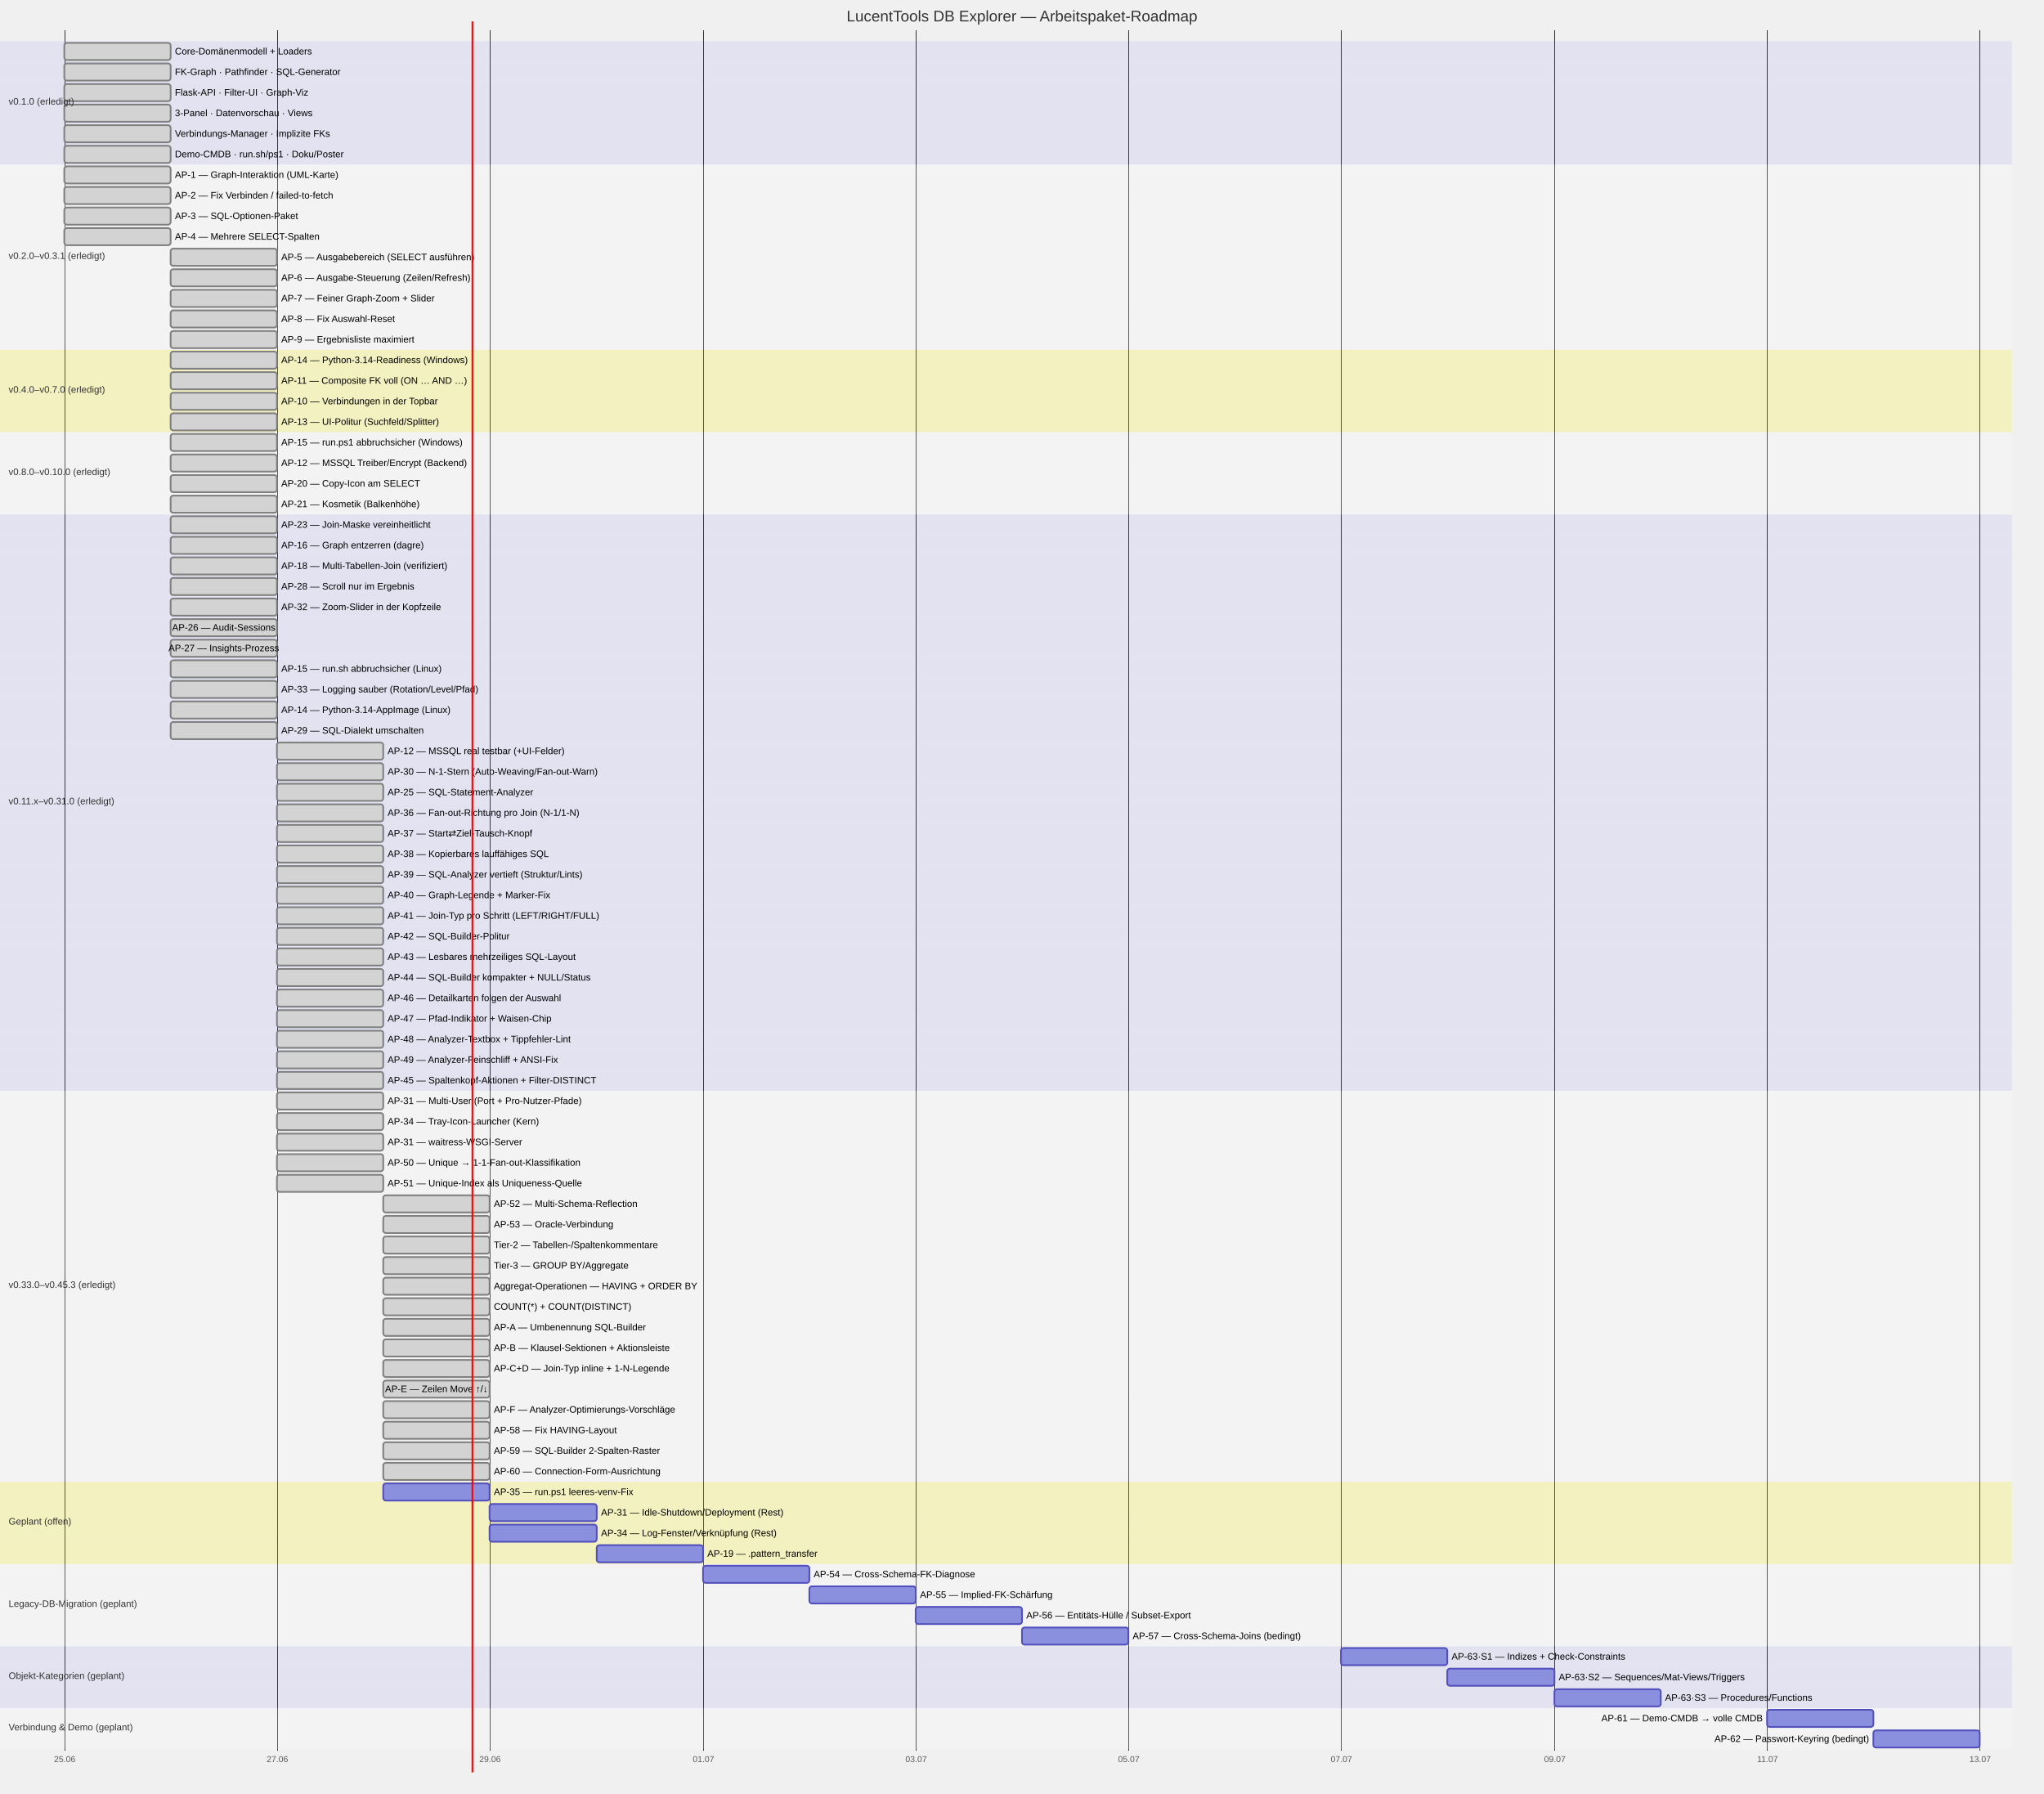
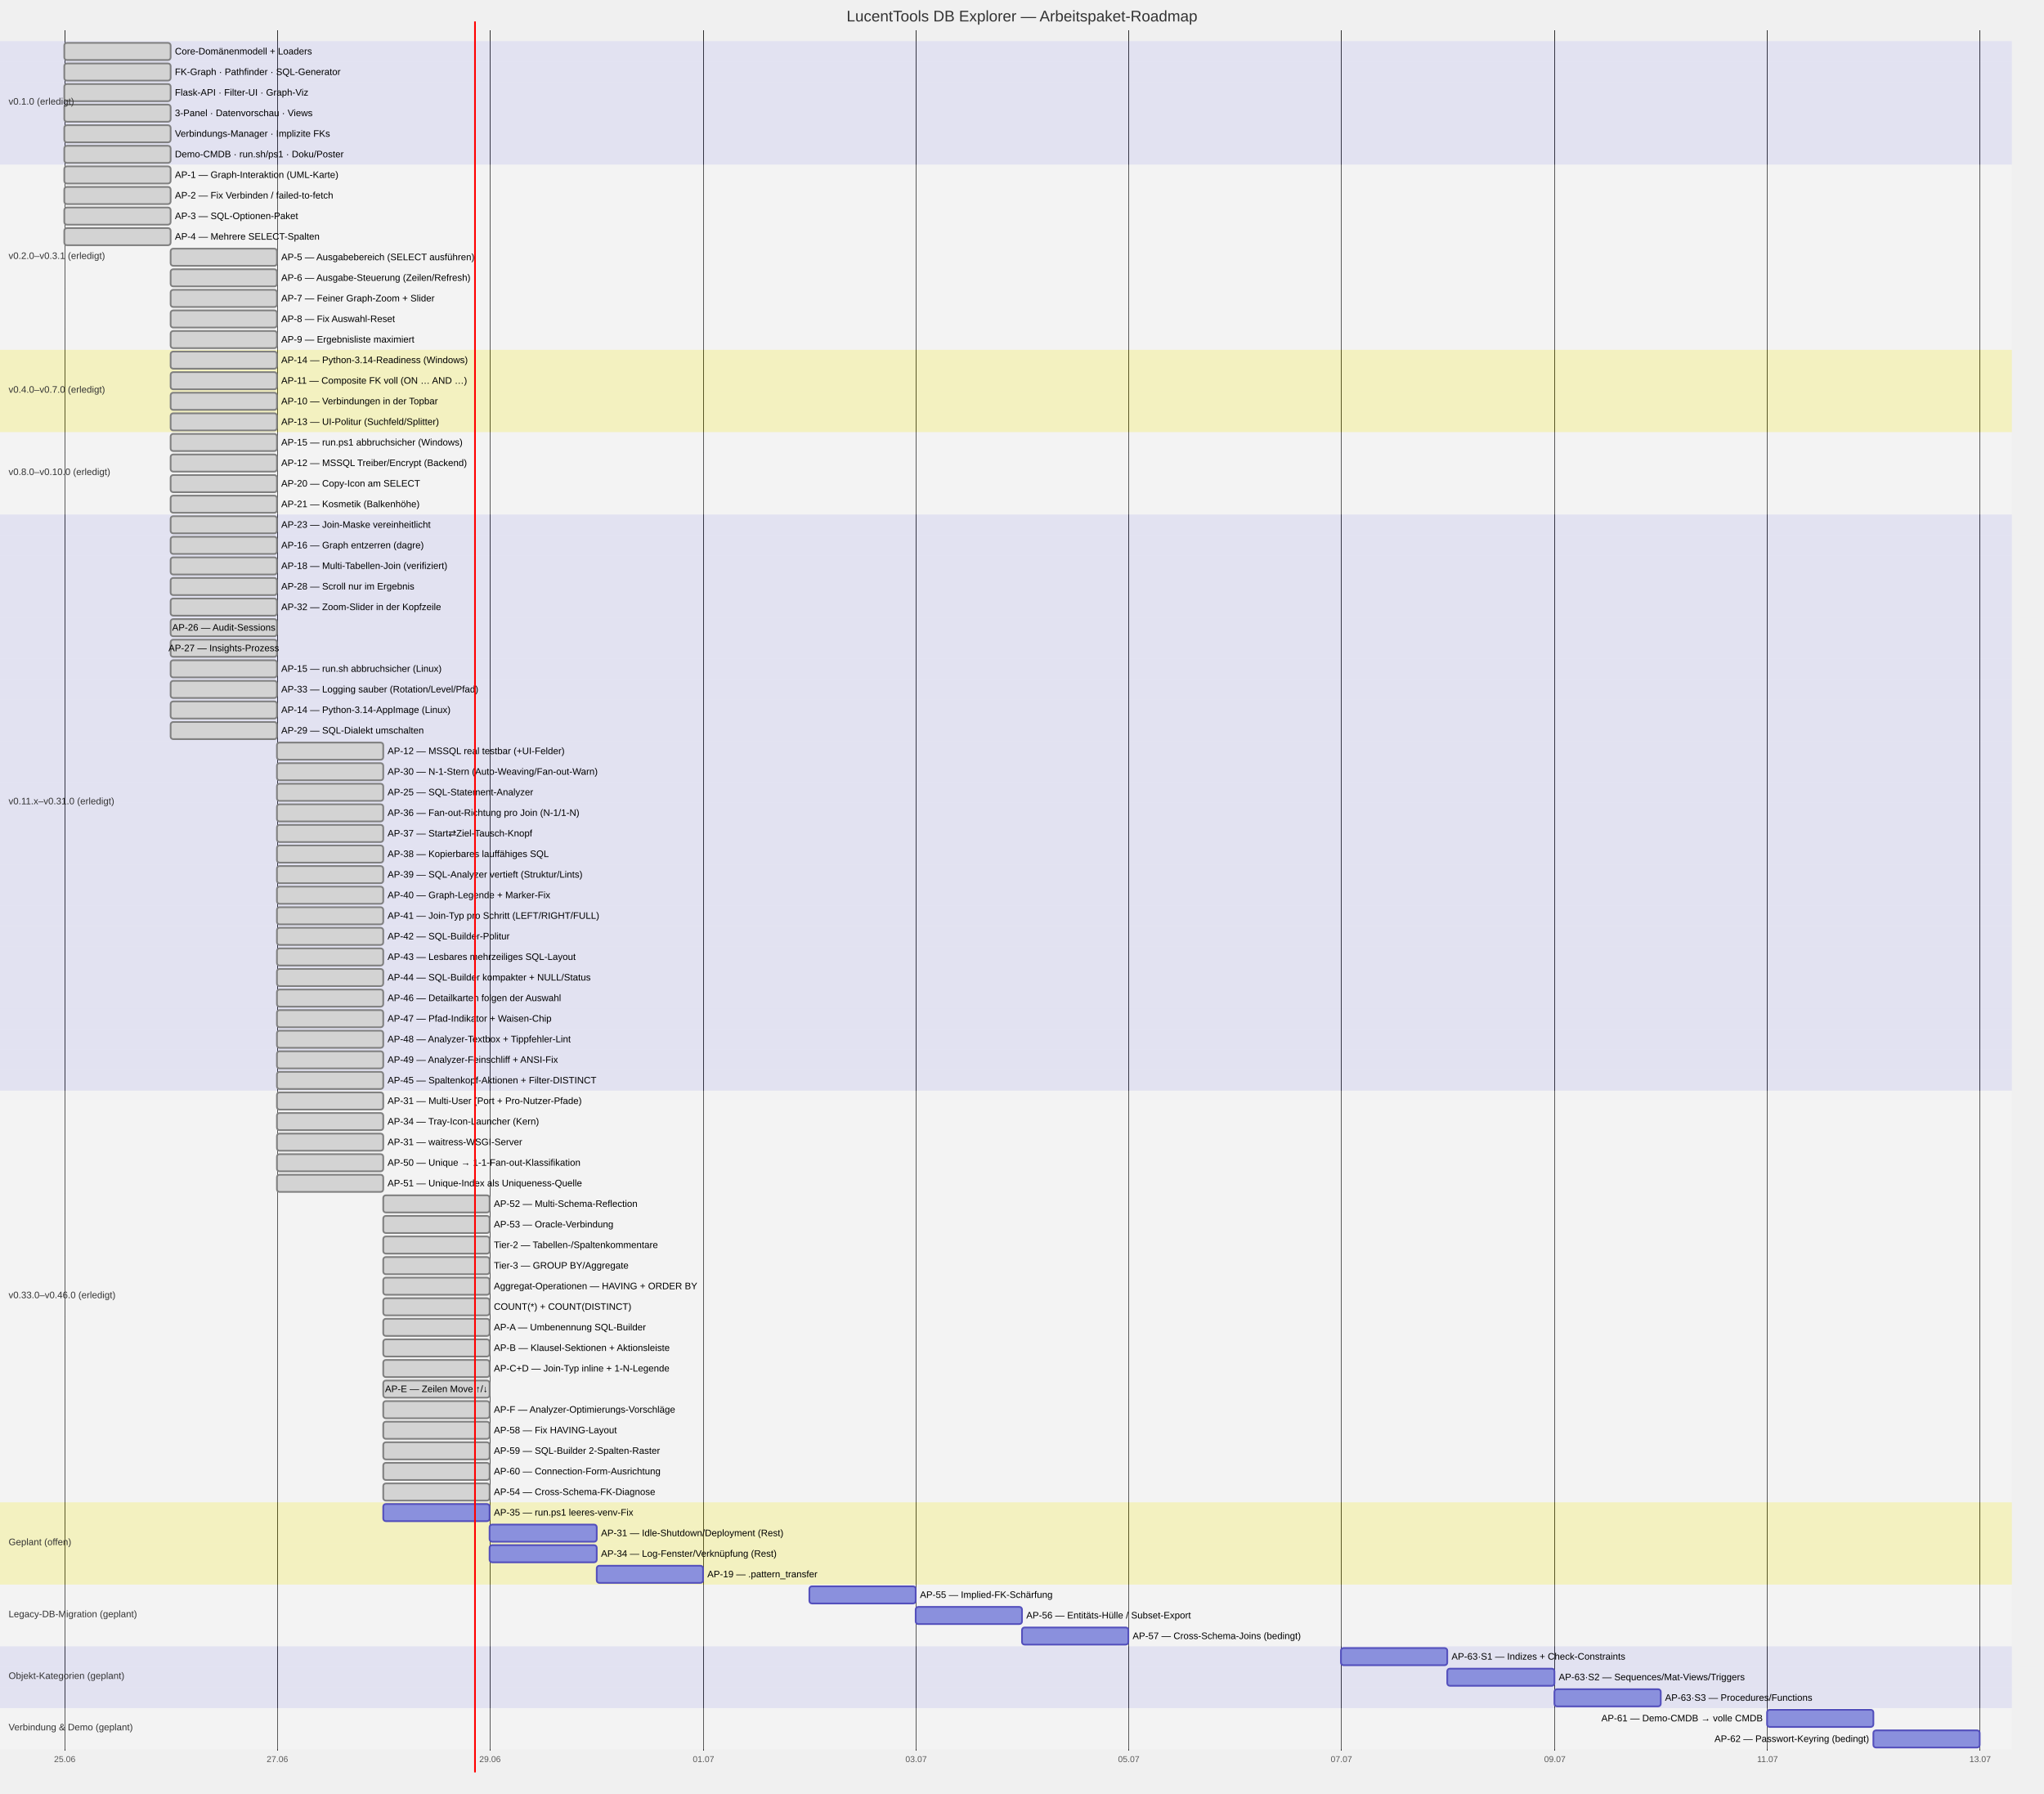
<svg xmlns="http://www.w3.org/2000/svg" id="my-svg" width="2384" viewBox="0 0 2384 2092" style="max-width: 2384px; background-color: transparent;" role="graphics-document document" aria-roledescription="gantt">
  <style>#my-svg{font-family:"trebuchet ms",verdana,arial,sans-serif;font-size:16px;fill:#333;}@keyframes edge-animation-frame{from{stroke-dashoffset:0;}}@keyframes dash{to{stroke-dashoffset:0;}}#my-svg .edge-animation-slow{stroke-dasharray:9,5!important;stroke-dashoffset:900;animation:dash 50s linear infinite;stroke-linecap:round;}#my-svg .edge-animation-fast{stroke-dasharray:9,5!important;stroke-dashoffset:900;animation:dash 20s linear infinite;stroke-linecap:round;}#my-svg .error-icon{fill:#552222;}#my-svg .error-text{fill:#552222;stroke:#552222;}#my-svg .edge-thickness-normal{stroke-width:1px;}#my-svg .edge-thickness-thick{stroke-width:3.5px;}#my-svg .edge-pattern-solid{stroke-dasharray:0;}#my-svg .edge-thickness-invisible{stroke-width:0;fill:none;}#my-svg .edge-pattern-dashed{stroke-dasharray:3;}#my-svg .edge-pattern-dotted{stroke-dasharray:2;}#my-svg .marker{fill:#333333;stroke:#333333;}#my-svg .marker.cross{stroke:#333333;}#my-svg svg{font-family:"trebuchet ms",verdana,arial,sans-serif;font-size:16px;}#my-svg p{margin:0;}#my-svg .mermaid-main-font{font-family:"trebuchet ms",verdana,arial,sans-serif;}#my-svg .exclude-range{fill:#eeeeee;}#my-svg .section{stroke:none;opacity:0.2;}#my-svg .section0{fill:rgba(102, 102, 255, 0.49);}#my-svg .section2{fill:#fff400;}#my-svg .section1,#my-svg .section3{fill:white;opacity:0.2;}#my-svg .sectionTitle0{fill:#333;}#my-svg .sectionTitle1{fill:#333;}#my-svg .sectionTitle2{fill:#333;}#my-svg .sectionTitle3{fill:#333;}#my-svg .sectionTitle{text-anchor:start;font-family:"trebuchet ms",verdana,arial,sans-serif;}#my-svg .grid .tick{stroke:lightgrey;opacity:0.8;shape-rendering:crispEdges;}#my-svg .grid .tick text{font-family:"trebuchet ms",verdana,arial,sans-serif;fill:#333;}#my-svg .grid path{stroke-width:0;}#my-svg .today{fill:none;stroke:red;stroke-width:2px;}#my-svg .task{stroke-width:2;}#my-svg .taskText{text-anchor:middle;font-family:"trebuchet ms",verdana,arial,sans-serif;}#my-svg .taskTextOutsideRight{fill:black;text-anchor:start;font-family:"trebuchet ms",verdana,arial,sans-serif;}#my-svg .taskTextOutsideLeft{fill:black;text-anchor:end;}#my-svg .task.clickable{cursor:pointer;}#my-svg .taskText.clickable{cursor:pointer;fill:#003163!important;font-weight:bold;}#my-svg .taskTextOutsideLeft.clickable{cursor:pointer;fill:#003163!important;font-weight:bold;}#my-svg .taskTextOutsideRight.clickable{cursor:pointer;fill:#003163!important;font-weight:bold;}#my-svg .taskText0,#my-svg .taskText1,#my-svg .taskText2,#my-svg .taskText3{fill:white;}#my-svg .task0,#my-svg .task1,#my-svg .task2,#my-svg .task3{fill:#8a90dd;stroke:#534fbc;}#my-svg .taskTextOutside0,#my-svg .taskTextOutside2{fill:black;}#my-svg .taskTextOutside1,#my-svg .taskTextOutside3{fill:black;}#my-svg .active0,#my-svg .active1,#my-svg .active2,#my-svg .active3{fill:#bfc7ff;stroke:#534fbc;}#my-svg .activeText0,#my-svg .activeText1,#my-svg .activeText2,#my-svg .activeText3{fill:black!important;}#my-svg .done0,#my-svg .done1,#my-svg .done2,#my-svg .done3{stroke:grey;fill:lightgrey;stroke-width:2;}#my-svg .doneText0,#my-svg .doneText1,#my-svg .doneText2,#my-svg .doneText3{fill:black!important;}#my-svg .doneText0.taskTextOutsideLeft,#my-svg .doneText0.taskTextOutsideRight,#my-svg .doneText1.taskTextOutsideLeft,#my-svg .doneText1.taskTextOutsideRight,#my-svg .doneText2.taskTextOutsideLeft,#my-svg .doneText2.taskTextOutsideRight,#my-svg .doneText3.taskTextOutsideLeft,#my-svg .doneText3.taskTextOutsideRight{fill:black!important;}#my-svg .crit0,#my-svg .crit1,#my-svg .crit2,#my-svg .crit3{stroke:#ff8888;fill:red;stroke-width:2;}#my-svg .activeCrit0,#my-svg .activeCrit1,#my-svg .activeCrit2,#my-svg .activeCrit3{stroke:#ff8888;fill:#bfc7ff;stroke-width:2;}#my-svg .doneCrit0,#my-svg .doneCrit1,#my-svg .doneCrit2,#my-svg .doneCrit3{stroke:#ff8888;fill:lightgrey;stroke-width:2;cursor:pointer;shape-rendering:crispEdges;}#my-svg .milestone{transform:rotate(45deg) scale(0.8,0.8);}#my-svg .milestoneText{font-style:italic;}#my-svg .doneCritText0,#my-svg .doneCritText1,#my-svg .doneCritText2,#my-svg .doneCritText3{fill:black!important;}#my-svg .doneCritText0.taskTextOutsideLeft,#my-svg .doneCritText0.taskTextOutsideRight,#my-svg .doneCritText1.taskTextOutsideLeft,#my-svg .doneCritText1.taskTextOutsideRight,#my-svg .doneCritText2.taskTextOutsideLeft,#my-svg .doneCritText2.taskTextOutsideRight,#my-svg .doneCritText3.taskTextOutsideLeft,#my-svg .doneCritText3.taskTextOutsideRight{fill:black!important;}#my-svg .vert{stroke:navy;}#my-svg .vertText{font-size:15px;text-anchor:middle;fill:navy!important;}#my-svg .activeCritText0,#my-svg .activeCritText1,#my-svg .activeCritText2,#my-svg .activeCritText3{fill:black!important;}#my-svg .titleText{text-anchor:middle;font-size:18px;fill:#333;font-family:"trebuchet ms",verdana,arial,sans-serif;}#my-svg .node .neo-node{stroke:#9370DB;}#my-svg [data-look="neo"].node rect,#my-svg [data-look="neo"].cluster rect,#my-svg [data-look="neo"].node polygon{stroke:#9370DB;filter:drop-shadow(1px 2px 2px rgba(185, 185, 185, 1));}#my-svg [data-look="neo"].node path{stroke:#9370DB;stroke-width:1px;}#my-svg [data-look="neo"].node .outer-path{filter:drop-shadow(1px 2px 2px rgba(185, 185, 185, 1));}#my-svg [data-look="neo"].node .neo-line path{stroke:#9370DB;filter:none;}#my-svg [data-look="neo"].node circle{stroke:#9370DB;filter:drop-shadow(1px 2px 2px rgba(185, 185, 185, 1));}#my-svg [data-look="neo"].node circle .state-start{fill:#000000;}#my-svg [data-look="neo"].icon-shape .icon{fill:#9370DB;filter:drop-shadow(1px 2px 2px rgba(185, 185, 185, 1));}#my-svg [data-look="neo"].icon-shape .icon-neo path{stroke:#9370DB;filter:drop-shadow(1px 2px 2px rgba(185, 185, 185, 1));}#my-svg :root{--mermaid-font-family:"trebuchet ms",verdana,arial,sans-serif;}</style>
  <g />
  <g class="grid" transform="translate(75, 2042)" fill="none" font-size="10" font-family="sans-serif" text-anchor="middle">
    <path class="domain" stroke="currentColor" d="M0.5,-2007V0.5H2234.5V-2007" />
    <g class="tick" opacity="1" transform="translate(0.5,0)">
      <line stroke="currentColor" y2="-2007" />
      <text fill="#000" y="3" dy="1em" stroke="none" font-size="10" style="text-anchor: middle;"> 25.06</text>
    </g>
    <g class="tick" opacity="1" transform="translate(248.5,0)">
      <line stroke="currentColor" y2="-2007" />
      <text fill="#000" y="3" dy="1em" stroke="none" font-size="10" style="text-anchor: middle;"> 27.06</text>
    </g>
    <g class="tick" opacity="1" transform="translate(496.5,0)">
      <line stroke="currentColor" y2="-2007" />
      <text fill="#000" y="3" dy="1em" stroke="none" font-size="10" style="text-anchor: middle;"> 29.06</text>
    </g>
    <g class="tick" opacity="1" transform="translate(745.5,0)">
      <line stroke="currentColor" y2="-2007" />
      <text fill="#000" y="3" dy="1em" stroke="none" font-size="10" style="text-anchor: middle;"> 01.07</text>
    </g>
    <g class="tick" opacity="1" transform="translate(993.5,0)">
      <line stroke="currentColor" y2="-2007" />
      <text fill="#000" y="3" dy="1em" stroke="none" font-size="10" style="text-anchor: middle;"> 03.07</text>
    </g>
    <g class="tick" opacity="1" transform="translate(1241.5,0)">
      <line stroke="currentColor" y2="-2007" />
      <text fill="#000" y="3" dy="1em" stroke="none" font-size="10" style="text-anchor: middle;"> 05.07</text>
    </g>
    <g class="tick" opacity="1" transform="translate(1489.5,0)">
      <line stroke="currentColor" y2="-2007" />
      <text fill="#000" y="3" dy="1em" stroke="none" font-size="10" style="text-anchor: middle;"> 07.07</text>
    </g>
    <g class="tick" opacity="1" transform="translate(1738.5,0)">
      <line stroke="currentColor" y2="-2007" />
      <text fill="#000" y="3" dy="1em" stroke="none" font-size="10" style="text-anchor: middle;"> 09.07</text>
    </g>
    <g class="tick" opacity="1" transform="translate(1986.5,0)">
      <line stroke="currentColor" y2="-2007" />
      <text fill="#000" y="3" dy="1em" stroke="none" font-size="10" style="text-anchor: middle;"> 11.07</text>
    </g>
    <g class="tick" opacity="1" transform="translate(2234.5,0)">
      <line stroke="currentColor" y2="-2007" />
      <text fill="#000" y="3" dy="1em" stroke="none" font-size="10" style="text-anchor: middle;"> 13.07</text>
    </g>
  </g>
  <g>
    <rect x="0" y="48" width="2346.5" height="24" class="section section0" />
    <rect x="0" y="72" width="2346.5" height="24" class="section section0" />
    <rect x="0" y="96" width="2346.5" height="24" class="section section0" />
    <rect x="0" y="120" width="2346.5" height="24" class="section section0" />
    <rect x="0" y="144" width="2346.5" height="24" class="section section0" />
    <rect x="0" y="168" width="2346.5" height="24" class="section section0" />
    <rect x="0" y="192" width="2346.5" height="24" class="section section1" />
    <rect x="0" y="216" width="2346.5" height="24" class="section section1" />
    <rect x="0" y="240" width="2346.5" height="24" class="section section1" />
    <rect x="0" y="264" width="2346.5" height="24" class="section section1" />
    <rect x="0" y="288" width="2346.5" height="24" class="section section1" />
    <rect x="0" y="312" width="2346.5" height="24" class="section section1" />
    <rect x="0" y="336" width="2346.5" height="24" class="section section1" />
    <rect x="0" y="360" width="2346.5" height="24" class="section section1" />
    <rect x="0" y="384" width="2346.5" height="24" class="section section1" />
    <rect x="0" y="408" width="2346.5" height="24" class="section section2" />
    <rect x="0" y="432" width="2346.5" height="24" class="section section2" />
    <rect x="0" y="456" width="2346.5" height="24" class="section section2" />
    <rect x="0" y="480" width="2346.5" height="24" class="section section2" />
    <rect x="0" y="504" width="2346.5" height="24" class="section section3" />
    <rect x="0" y="528" width="2346.5" height="24" class="section section3" />
    <rect x="0" y="552" width="2346.5" height="24" class="section section3" />
    <rect x="0" y="576" width="2346.5" height="24" class="section section3" />
    <rect x="0" y="600" width="2346.5" height="24" class="section section0" />
    <rect x="0" y="624" width="2346.5" height="24" class="section section0" />
    <rect x="0" y="648" width="2346.5" height="24" class="section section0" />
    <rect x="0" y="672" width="2346.5" height="24" class="section section0" />
    <rect x="0" y="696" width="2346.5" height="24" class="section section0" />
    <rect x="0" y="720" width="2346.5" height="24" class="section section0" />
    <rect x="0" y="744" width="2346.5" height="24" class="section section0" />
    <rect x="0" y="768" width="2346.5" height="24" class="section section0" />
    <rect x="0" y="792" width="2346.5" height="24" class="section section0" />
    <rect x="0" y="816" width="2346.5" height="24" class="section section0" />
    <rect x="0" y="840" width="2346.5" height="24" class="section section0" />
    <rect x="0" y="864" width="2346.5" height="24" class="section section0" />
    <rect x="0" y="888" width="2346.5" height="24" class="section section0" />
    <rect x="0" y="912" width="2346.5" height="24" class="section section0" />
    <rect x="0" y="936" width="2346.5" height="24" class="section section0" />
    <rect x="0" y="960" width="2346.5" height="24" class="section section0" />
    <rect x="0" y="984" width="2346.5" height="24" class="section section0" />
    <rect x="0" y="1008" width="2346.5" height="24" class="section section0" />
    <rect x="0" y="1032" width="2346.5" height="24" class="section section0" />
    <rect x="0" y="1056" width="2346.5" height="24" class="section section0" />
    <rect x="0" y="1080" width="2346.5" height="24" class="section section0" />
    <rect x="0" y="1104" width="2346.5" height="24" class="section section0" />
    <rect x="0" y="1128" width="2346.5" height="24" class="section section0" />
    <rect x="0" y="1152" width="2346.5" height="24" class="section section0" />
    <rect x="0" y="1176" width="2346.5" height="24" class="section section0" />
    <rect x="0" y="1200" width="2346.5" height="24" class="section section0" />
    <rect x="0" y="1224" width="2346.5" height="24" class="section section0" />
    <rect x="0" y="1248" width="2346.5" height="24" class="section section0" />
    <rect x="0" y="1272" width="2346.5" height="24" class="section section1" />
    <rect x="0" y="1296" width="2346.5" height="24" class="section section1" />
    <rect x="0" y="1320" width="2346.5" height="24" class="section section1" />
    <rect x="0" y="1344" width="2346.5" height="24" class="section section1" />
    <rect x="0" y="1368" width="2346.5" height="24" class="section section1" />
    <rect x="0" y="1392" width="2346.5" height="24" class="section section1" />
    <rect x="0" y="1416" width="2346.5" height="24" class="section section1" />
    <rect x="0" y="1440" width="2346.5" height="24" class="section section1" />
    <rect x="0" y="1464" width="2346.5" height="24" class="section section1" />
    <rect x="0" y="1488" width="2346.5" height="24" class="section section1" />
    <rect x="0" y="1512" width="2346.5" height="24" class="section section1" />
    <rect x="0" y="1536" width="2346.5" height="24" class="section section1" />
    <rect x="0" y="1560" width="2346.5" height="24" class="section section1" />
    <rect x="0" y="1584" width="2346.5" height="24" class="section section1" />
    <rect x="0" y="1608" width="2346.5" height="24" class="section section1" />
    <rect x="0" y="1632" width="2346.5" height="24" class="section section1" />
    <rect x="0" y="1656" width="2346.5" height="24" class="section section1" />
    <rect x="0" y="1680" width="2346.5" height="24" class="section section1" />
    <rect x="0" y="1704" width="2346.5" height="24" class="section section1" />
-     <rect x="0" y="1728" width="2346.5" height="24" class="section section2" />
+     <rect x="0" y="1728" width="2346.5" height="24" class="section section1" />
    <rect x="0" y="1752" width="2346.5" height="24" class="section section2" />
    <rect x="0" y="1776" width="2346.5" height="24" class="section section2" />
    <rect x="0" y="1800" width="2346.5" height="24" class="section section2" />
-     <rect x="0" y="1824" width="2346.5" height="24" class="section section3" />
+     <rect x="0" y="1824" width="2346.5" height="24" class="section section2" />
    <rect x="0" y="1848" width="2346.5" height="24" class="section section3" />
    <rect x="0" y="1872" width="2346.5" height="24" class="section section3" />
    <rect x="0" y="1896" width="2346.5" height="24" class="section section3" />
    <rect x="0" y="1920" width="2346.5" height="24" class="section section0" />
    <rect x="0" y="1944" width="2346.5" height="24" class="section section0" />
    <rect x="0" y="1968" width="2346.5" height="24" class="section section0" />
    <rect x="0" y="1992" width="2346.5" height="24" class="section section1" />
    <rect x="0" y="2016" width="2346.5" height="24" class="section section1" />
  </g>
  <g>
    <rect id="my-svg-d1" rx="3" ry="3" x="75" y="50" width="124" height="20" transform-origin="137px 60px" class="task done0" />
    <rect id="my-svg-d2" rx="3" ry="3" x="75" y="74" width="124" height="20" transform-origin="137px 84px" class="task done0" />
    <rect id="my-svg-d3" rx="3" ry="3" x="75" y="98" width="124" height="20" transform-origin="137px 108px" class="task done0" />
    <rect id="my-svg-d4" rx="3" ry="3" x="75" y="122" width="124" height="20" transform-origin="137px 132px" class="task done0" />
    <rect id="my-svg-d5" rx="3" ry="3" x="75" y="146" width="124" height="20" transform-origin="137px 156px" class="task done0" />
    <rect id="my-svg-d6" rx="3" ry="3" x="75" y="170" width="124" height="20" transform-origin="137px 180px" class="task done0" />
    <rect id="my-svg-a1" rx="3" ry="3" x="75" y="194" width="124" height="20" transform-origin="137px 204px" class="task done1" />
    <rect id="my-svg-a2" rx="3" ry="3" x="75" y="218" width="124" height="20" transform-origin="137px 228px" class="task done1" />
    <rect id="my-svg-a3" rx="3" ry="3" x="75" y="242" width="124" height="20" transform-origin="137px 252px" class="task done1" />
    <rect id="my-svg-a4" rx="3" ry="3" x="75" y="266" width="124" height="20" transform-origin="137px 276px" class="task done1" />
    <rect id="my-svg-a5" rx="3" ry="3" x="199" y="290" width="124" height="20" transform-origin="261px 300px" class="task done1" />
    <rect id="my-svg-a6" rx="3" ry="3" x="199" y="314" width="124" height="20" transform-origin="261px 324px" class="task done1" />
    <rect id="my-svg-a7" rx="3" ry="3" x="199" y="338" width="124" height="20" transform-origin="261px 348px" class="task done1" />
    <rect id="my-svg-a8" rx="3" ry="3" x="199" y="362" width="124" height="20" transform-origin="261px 372px" class="task done1" />
    <rect id="my-svg-a9" rx="3" ry="3" x="199" y="386" width="124" height="20" transform-origin="261px 396px" class="task done1" />
    <rect id="my-svg-b1" rx="3" ry="3" x="199" y="410" width="124" height="20" transform-origin="261px 420px" class="task done2" />
    <rect id="my-svg-b2" rx="3" ry="3" x="199" y="434" width="124" height="20" transform-origin="261px 444px" class="task done2" />
    <rect id="my-svg-b3" rx="3" ry="3" x="199" y="458" width="124" height="20" transform-origin="261px 468px" class="task done2" />
    <rect id="my-svg-b4" rx="3" ry="3" x="199" y="482" width="124" height="20" transform-origin="261px 492px" class="task done2" />
    <rect id="my-svg-c1" rx="3" ry="3" x="199" y="506" width="124" height="20" transform-origin="261px 516px" class="task done3" />
    <rect id="my-svg-c2" rx="3" ry="3" x="199" y="530" width="124" height="20" transform-origin="261px 540px" class="task done3" />
    <rect id="my-svg-c3" rx="3" ry="3" x="199" y="554" width="124" height="20" transform-origin="261px 564px" class="task done3" />
    <rect id="my-svg-c4" rx="3" ry="3" x="199" y="578" width="124" height="20" transform-origin="261px 588px" class="task done3" />
    <rect id="my-svg-e1" rx="3" ry="3" x="199" y="602" width="124" height="20" transform-origin="261px 612px" class="task done0" />
    <rect id="my-svg-e2" rx="3" ry="3" x="199" y="626" width="124" height="20" transform-origin="261px 636px" class="task done0" />
    <rect id="my-svg-e3" rx="3" ry="3" x="199" y="650" width="124" height="20" transform-origin="261px 660px" class="task done0" />
    <rect id="my-svg-e4" rx="3" ry="3" x="199" y="674" width="124" height="20" transform-origin="261px 684px" class="task done0" />
    <rect id="my-svg-e5" rx="3" ry="3" x="199" y="698" width="124" height="20" transform-origin="261px 708px" class="task done0" />
    <rect id="my-svg-e6" rx="3" ry="3" x="199" y="722" width="124" height="20" transform-origin="261px 732px" class="task done0" />
    <rect id="my-svg-e7" rx="3" ry="3" x="199" y="746" width="124" height="20" transform-origin="261px 756px" class="task done0" />
    <rect id="my-svg-e8" rx="3" ry="3" x="199" y="770" width="124" height="20" transform-origin="261px 780px" class="task done0" />
    <rect id="my-svg-e9" rx="3" ry="3" x="199" y="794" width="124" height="20" transform-origin="261px 804px" class="task done0" />
    <rect id="my-svg-e10" rx="3" ry="3" x="199" y="818" width="124" height="20" transform-origin="261px 828px" class="task done0" />
    <rect id="my-svg-e11" rx="3" ry="3" x="199" y="842" width="124" height="20" transform-origin="261px 852px" class="task done0" />
    <rect id="my-svg-e12" rx="3" ry="3" x="323" y="866" width="124" height="20" transform-origin="385px 876px" class="task done0" />
    <rect id="my-svg-e13" rx="3" ry="3" x="323" y="890" width="124" height="20" transform-origin="385px 900px" class="task done0" />
    <rect id="my-svg-e14" rx="3" ry="3" x="323" y="914" width="124" height="20" transform-origin="385px 924px" class="task done0" />
    <rect id="my-svg-e15" rx="3" ry="3" x="323" y="938" width="124" height="20" transform-origin="385px 948px" class="task done0" />
    <rect id="my-svg-e16" rx="3" ry="3" x="323" y="962" width="124" height="20" transform-origin="385px 972px" class="task done0" />
    <rect id="my-svg-e17" rx="3" ry="3" x="323" y="986" width="124" height="20" transform-origin="385px 996px" class="task done0" />
    <rect id="my-svg-e18" rx="3" ry="3" x="323" y="1010" width="124" height="20" transform-origin="385px 1020px" class="task done0" />
    <rect id="my-svg-e19" rx="3" ry="3" x="323" y="1034" width="124" height="20" transform-origin="385px 1044px" class="task done0" />
    <rect id="my-svg-e20" rx="3" ry="3" x="323" y="1058" width="124" height="20" transform-origin="385px 1068px" class="task done0" />
    <rect id="my-svg-e21" rx="3" ry="3" x="323" y="1082" width="124" height="20" transform-origin="385px 1092px" class="task done0" />
    <rect id="my-svg-e22" rx="3" ry="3" x="323" y="1106" width="124" height="20" transform-origin="385px 1116px" class="task done0" />
    <rect id="my-svg-e23" rx="3" ry="3" x="323" y="1130" width="124" height="20" transform-origin="385px 1140px" class="task done0" />
    <rect id="my-svg-e24" rx="3" ry="3" x="323" y="1154" width="124" height="20" transform-origin="385px 1164px" class="task done0" />
    <rect id="my-svg-e25" rx="3" ry="3" x="323" y="1178" width="124" height="20" transform-origin="385px 1188px" class="task done0" />
    <rect id="my-svg-e26" rx="3" ry="3" x="323" y="1202" width="124" height="20" transform-origin="385px 1212px" class="task done0" />
    <rect id="my-svg-e27" rx="3" ry="3" x="323" y="1226" width="124" height="20" transform-origin="385px 1236px" class="task done0" />
    <rect id="my-svg-e28" rx="3" ry="3" x="323" y="1250" width="124" height="20" transform-origin="385px 1260px" class="task done0" />
    <rect id="my-svg-f1" rx="3" ry="3" x="323" y="1274" width="124" height="20" transform-origin="385px 1284px" class="task done1" />
    <rect id="my-svg-f2" rx="3" ry="3" x="323" y="1298" width="124" height="20" transform-origin="385px 1308px" class="task done1" />
    <rect id="my-svg-f3" rx="3" ry="3" x="323" y="1322" width="124" height="20" transform-origin="385px 1332px" class="task done1" />
    <rect id="my-svg-f4" rx="3" ry="3" x="323" y="1346" width="124" height="20" transform-origin="385px 1356px" class="task done1" />
    <rect id="my-svg-f5" rx="3" ry="3" x="323" y="1370" width="124" height="20" transform-origin="385px 1380px" class="task done1" />
    <rect id="my-svg-f6" rx="3" ry="3" x="447" y="1394" width="124" height="20" transform-origin="509px 1404px" class="task done1" />
    <rect id="my-svg-f7" rx="3" ry="3" x="447" y="1418" width="124" height="20" transform-origin="509px 1428px" class="task done1" />
    <rect id="my-svg-f8" rx="3" ry="3" x="447" y="1442" width="124" height="20" transform-origin="509px 1452px" class="task done1" />
    <rect id="my-svg-f9" rx="3" ry="3" x="447" y="1466" width="124" height="20" transform-origin="509px 1476px" class="task done1" />
    <rect id="my-svg-f10" rx="3" ry="3" x="447" y="1490" width="124" height="20" transform-origin="509px 1500px" class="task done1" />
    <rect id="my-svg-f11" rx="3" ry="3" x="447" y="1514" width="124" height="20" transform-origin="509px 1524px" class="task done1" />
    <rect id="my-svg-f12" rx="3" ry="3" x="447" y="1538" width="124" height="20" transform-origin="509px 1548px" class="task done1" />
    <rect id="my-svg-f13" rx="3" ry="3" x="447" y="1562" width="124" height="20" transform-origin="509px 1572px" class="task done1" />
    <rect id="my-svg-f14" rx="3" ry="3" x="447" y="1586" width="124" height="20" transform-origin="509px 1596px" class="task done1" />
    <rect id="my-svg-f15" rx="3" ry="3" x="447" y="1610" width="124" height="20" transform-origin="509px 1620px" class="task done1" />
    <rect id="my-svg-f16" rx="3" ry="3" x="447" y="1634" width="124" height="20" transform-origin="509px 1644px" class="task done1" />
    <rect id="my-svg-f17" rx="3" ry="3" x="447" y="1658" width="124" height="20" transform-origin="509px 1668px" class="task done1" />
    <rect id="my-svg-f18" rx="3" ry="3" x="447" y="1682" width="124" height="20" transform-origin="509px 1692px" class="task done1" />
    <rect id="my-svg-f19" rx="3" ry="3" x="447" y="1706" width="124" height="20" transform-origin="509px 1716px" class="task done1" />
-     <rect id="my-svg-p3" rx="3" ry="3" x="447" y="1730" width="124" height="20" transform-origin="509px 1740px" class="task task2" />
-     <rect id="my-svg-p5" rx="3" ry="3" x="571" y="1754" width="125" height="20" transform-origin="633.5px 1764px" class="task task2" />
-     <rect id="my-svg-p6" rx="3" ry="3" x="571" y="1778" width="125" height="20" transform-origin="633.5px 1788px" class="task task2" />
-     <rect id="my-svg-p11" rx="3" ry="3" x="696" y="1802" width="124" height="20" transform-origin="758px 1812px" class="task task2" />
-     <rect id="my-svg-p20" rx="3" ry="3" x="820" y="1826" width="124" height="20" transform-origin="882px 1836px" class="task task3" />
+     <rect id="my-svg-f20" rx="3" ry="3" x="447" y="1730" width="124" height="20" transform-origin="509px 1740px" class="task done1" />
+     <rect id="my-svg-p3" rx="3" ry="3" x="447" y="1754" width="124" height="20" transform-origin="509px 1764px" class="task task2" />
+     <rect id="my-svg-p5" rx="3" ry="3" x="571" y="1778" width="125" height="20" transform-origin="633.5px 1788px" class="task task2" />
+     <rect id="my-svg-p6" rx="3" ry="3" x="571" y="1802" width="125" height="20" transform-origin="633.5px 1812px" class="task task2" />
+     <rect id="my-svg-p11" rx="3" ry="3" x="696" y="1826" width="124" height="20" transform-origin="758px 1836px" class="task task2" />
    <rect id="my-svg-p21" rx="3" ry="3" x="944" y="1850" width="124" height="20" transform-origin="1006px 1860px" class="task task3" />
    <rect id="my-svg-p22" rx="3" ry="3" x="1068" y="1874" width="124" height="20" transform-origin="1130px 1884px" class="task task3" />
    <rect id="my-svg-p23" rx="3" ry="3" x="1192" y="1898" width="124" height="20" transform-origin="1254px 1908px" class="task task3" />
    <rect id="my-svg-p30" rx="3" ry="3" x="1564" y="1922" width="124" height="20" transform-origin="1626px 1932px" class="task task0" />
    <rect id="my-svg-p31" rx="3" ry="3" x="1688" y="1946" width="125" height="20" transform-origin="1750.5px 1956px" class="task task0" />
    <rect id="my-svg-p32" rx="3" ry="3" x="1813" y="1970" width="124" height="20" transform-origin="1875px 1980px" class="task task0" />
    <rect id="my-svg-p41" rx="3" ry="3" x="2061" y="1994" width="124" height="20" transform-origin="2123px 2004px" class="task task1" />
    <rect id="my-svg-p42" rx="3" ry="3" x="2185" y="2018" width="124" height="20" transform-origin="2247px 2028px" class="task task1" />
    <text id="my-svg-d1-text" font-size="11" x="204" y="63.5" class="taskTextOutsideRight taskTextOutside0  doneText0 width-157.0771484375">Core-Domänenmodell + Loaders          </text>
    <text id="my-svg-d2-text" font-size="11" x="204" y="87.5" class="taskTextOutsideRight taskTextOutside0  doneText0 width-191.59716796875">FK-Graph · Pathfinder · SQL-Generator </text>
    <text id="my-svg-d3-text" font-size="11" x="204" y="111.5" class="taskTextOutsideRight taskTextOutside0  doneText0 width-155.171875">Flask-API · Filter-UI · Graph-Viz     </text>
    <text id="my-svg-d4-text" font-size="11" x="204" y="135.5" class="taskTextOutsideRight taskTextOutside0  doneText0 width-158.5380859375">3-Panel · Datenvorschau · Views       </text>
    <text id="my-svg-d5-text" font-size="11" x="204" y="159.5" class="taskTextOutsideRight taskTextOutside0  doneText0 width-179.1416015625">Verbindungs-Manager · Implizite FKs   </text>
    <text id="my-svg-d6-text" font-size="11" x="204" y="183.5" class="taskTextOutsideRight taskTextOutside0  doneText0 width-194.73388671875">Demo-CMDB · run.sh/ps1 · Doku/Poster  </text>
    <text id="my-svg-a1-text" font-size="11" x="204" y="207.5" class="taskTextOutsideRight taskTextOutside1  doneText1 width-187.953125">AP-1 — Graph-Interaktion (UML-Karte)        </text>
    <text id="my-svg-a2-text" font-size="11" x="204" y="231.5" class="taskTextOutsideRight taskTextOutside1  doneText1 width-189.296875">AP-2 — Fix Verbinden / failed-to-fetch      </text>
    <text id="my-svg-a3-text" font-size="11" x="204" y="255.5" class="taskTextOutsideRight taskTextOutside1  doneText1 width-136.41455078125">AP-3 — SQL-Optionen-Paket                   </text>
    <text id="my-svg-a4-text" font-size="11" x="204" y="279.5" class="taskTextOutsideRight taskTextOutside1  doneText1 width-156.21875">AP-4 — Mehrere SELECT-Spalten               </text>
    <text id="my-svg-a5-text" font-size="11" x="328" y="303.5" class="taskTextOutsideRight taskTextOutside1  doneText1 width-212.640625">AP-5 — Ausgabebereich (SELECT ausführen)    </text>
    <text id="my-svg-a6-text" font-size="11" x="328" y="327.5" class="taskTextOutsideRight taskTextOutside1  doneText1 width-214.796875">AP-6 — Ausgabe-Steuerung (Zeilen/Refresh)   </text>
    <text id="my-svg-a7-text" font-size="11" x="328" y="351.5" class="taskTextOutsideRight taskTextOutside1  doneText1 width-173.501953125">AP-7 — Feiner Graph-Zoom + Slider           </text>
    <text id="my-svg-a8-text" font-size="11" x="328" y="375.5" class="taskTextOutsideRight taskTextOutside1  doneText1 width-125.8818359375">AP-8 — Fix Auswahl-Reset                    </text>
    <text id="my-svg-a9-text" font-size="11" x="328" y="399.5" class="taskTextOutsideRight taskTextOutside1  doneText1 width-154.16064453125">AP-9 — Ergebnisliste maximiert              </text>
    <text id="my-svg-b1-text" font-size="11" x="328" y="423.5" class="taskTextOutsideRight taskTextOutside2  doneText2 width-208.53125">AP-14 — Python-3.14-Readiness (Windows)     </text>
    <text id="my-svg-b2-text" font-size="11" x="328" y="447.5" class="taskTextOutsideRight taskTextOutside2  doneText2 width-202.59375">AP-11 — Composite FK voll (ON … AND …)      </text>
    <text id="my-svg-b3-text" font-size="11" x="328" y="471.5" class="taskTextOutsideRight taskTextOutside2  doneText2 width-179.13623046875">AP-10 — Verbindungen in der Topbar          </text>
    <text id="my-svg-b4-text" font-size="11" x="328" y="495.5" class="taskTextOutsideRight taskTextOutside2  doneText2 width-185.84375">AP-13 — UI-Politur (Suchfeld/Splitter)      </text>
    <text id="my-svg-c1-text" font-size="11" x="328" y="519.5" class="taskTextOutsideRight taskTextOutside3  doneText3 width-206.4375">AP-15 — run.ps1 abbruchsicher (Windows)     </text>
    <text id="my-svg-c2-text" font-size="11" x="328" y="543.5" class="taskTextOutsideRight taskTextOutside3  doneText3 width-207.84375">AP-12 — MSSQL Treiber/Encrypt (Backend)     </text>
    <text id="my-svg-c3-text" font-size="11" x="328" y="567.5" class="taskTextOutsideRight taskTextOutside3  doneText3 width-149.162109375">AP-20 — Copy-Icon am SELECT                 </text>
    <text id="my-svg-c4-text" font-size="11" x="328" y="591.5" class="taskTextOutsideRight taskTextOutside3  doneText3 width-155.546875">AP-21 — Kosmetik (Balkenhöhe)               </text>
    <text id="my-svg-e1-text" font-size="11" x="328" y="615.5" class="taskTextOutsideRight taskTextOutside0  doneText0 width-173.287109375">AP-23 — Join-Maske vereinheitlicht          </text>
    <text id="my-svg-e2-text" font-size="11" x="328" y="639.5" class="taskTextOutsideRight taskTextOutside0  doneText0 width-163.109375">AP-16 — Graph entzerren (dagre)             </text>
    <text id="my-svg-e3-text" font-size="11" x="328" y="663.5" class="taskTextOutsideRight taskTextOutside0  doneText0 width-197.640625">AP-18 — Multi-Tabellen-Join (verifiziert)   </text>
    <text id="my-svg-e4-text" font-size="11" x="328" y="687.5" class="taskTextOutsideRight taskTextOutside0  doneText0 width-150.77685546875">AP-28 — Scroll nur im Ergebnis              </text>
    <text id="my-svg-e5-text" font-size="11" x="328" y="711.5" class="taskTextOutsideRight taskTextOutside0  doneText0 width-183.1875">AP-32 — Zoom-Slider in der Kopfzeile        </text>
    <text id="my-svg-e6-text" font-size="11" x="261" y="735.5" class="taskText taskText0  doneText0 width-112.70654296875">AP-26 — Audit-Sessions                      </text>
    <text id="my-svg-e7-text" font-size="11" x="261" y="759.5" class="taskText taskText0  doneText0 width-120.41943359375">AP-27 — Insights-Prozess                    </text>
    <text id="my-svg-e8-text" font-size="11" x="328" y="783.5" class="taskTextOutsideRight taskTextOutside0  doneText0 width-183.75">AP-15 — run.sh abbruchsicher (Linux)        </text>
    <text id="my-svg-e9-text" font-size="11" x="328" y="807.5" class="taskTextOutsideRight taskTextOutside0  doneText0 width-228.703125">AP-33 — Logging sauber (Rotation/Level/Pfad) </text>
    <text id="my-svg-e10-text" font-size="11" x="328" y="831.5" class="taskTextOutsideRight taskTextOutside0  doneText0 width-192.046875">AP-14 — Python-3.14-AppImage (Linux)         </text>
    <text id="my-svg-e11-text" font-size="11" x="328" y="855.5" class="taskTextOutsideRight taskTextOutside0  doneText0 width-159.8125">AP-29 — SQL-Dialekt umschalten               </text>
    <text id="my-svg-e12-text" font-size="11" x="452" y="879.5" class="taskTextOutsideRight taskTextOutside0  doneText0 width-197.984375">AP-12 — MSSQL real testbar (+UI-Felder)      </text>
    <text id="my-svg-e13-text" font-size="11" x="452" y="903.5" class="taskTextOutsideRight taskTextOutside0  doneText0 width-241.125">AP-30 — N-1-Stern (Auto-Weaving/Fan-out-Warn) </text>
    <text id="my-svg-e14-text" font-size="11" x="452" y="927.5" class="taskTextOutsideRight taskTextOutside0  doneText0 width-163.7373046875">AP-25 — SQL-Statement-Analyzer               </text>
    <text id="my-svg-e15-text" font-size="11" x="452" y="951.5" class="taskTextOutsideRight taskTextOutside0  doneText0 width-221.765625">AP-36 — Fan-out-Richtung pro Join (N-1/1-N)  </text>
    <text id="my-svg-e16-text" font-size="11" x="452" y="975.5" class="taskTextOutsideRight taskTextOutside0  doneText0 width-164.2294921875">AP-37 — Start⇄Ziel-Tausch-Knopf              </text>
    <text id="my-svg-e17-text" font-size="11" x="452" y="999.5" class="taskTextOutsideRight taskTextOutside0  doneText0 width-180.388671875">AP-38 — Kopierbares lauffähiges SQL          </text>
    <text id="my-svg-e18-text" font-size="11" x="452" y="1023.5" class="taskTextOutsideRight taskTextOutside0  doneText0 width-229.40625">AP-39 — SQL-Analyzer vertieft (Struktur/Lints) </text>
    <text id="my-svg-e19-text" font-size="11" x="452" y="1047.5" class="taskTextOutsideRight taskTextOutside0  doneText0 width-182.83251953125">AP-40 — Graph-Legende + Marker-Fix           </text>
    <text id="my-svg-e20-text" font-size="11" x="452" y="1071.5" class="taskTextOutsideRight taskTextOutside0  doneText0 width-240.8125">AP-41 — Join-Typ pro Schritt (LEFT/RIGHT/FULL) </text>
    <text id="my-svg-e21-text" font-size="11" x="452" y="1095.5" class="taskTextOutsideRight taskTextOutside0  doneText0 width-137.5693359375">AP-42 — SQL-Builder-Politur                 </text>
    <text id="my-svg-e22-text" font-size="11" x="452" y="1119.5" class="taskTextOutsideRight taskTextOutside0  doneText0 width-210.3369140625">AP-43 — Lesbares mehrzeiliges SQL-Layout      </text>
    <text id="my-svg-e23-text" font-size="11" x="452" y="1143.5" class="taskTextOutsideRight taskTextOutside0  doneText0 width-230.50537109375">AP-44 — SQL-Builder kompakter + NULL/Status </text>
    <text id="my-svg-e24-text" font-size="11" x="452" y="1167.5" class="taskTextOutsideRight taskTextOutside0  doneText0 width-200.8125">AP-46 — Detailkarten folgen der Auswahl       </text>
    <text id="my-svg-e25-text" font-size="11" x="452" y="1191.5" class="taskTextOutsideRight taskTextOutside0  doneText0 width-185.6875">AP-47 — Pfad-Indikator + Waisen-Chip         </text>
    <text id="my-svg-e26-text" font-size="11" x="452" y="1215.5" class="taskTextOutsideRight taskTextOutside0  doneText0 width-214.08056640625">AP-48 — Analyzer-Textbox + Tippfehler-Lint   </text>
    <text id="my-svg-e27-text" font-size="11" x="452" y="1239.5" class="taskTextOutsideRight taskTextOutside0  doneText0 width-192.720703125">AP-49 — Analyzer-Feinschliff + ANSI-Fix       </text>
    <text id="my-svg-e28-text" font-size="11" x="452" y="1263.5" class="taskTextOutsideRight taskTextOutside0  doneText0 width-237.23193359375">AP-45 — Spaltenkopf-Aktionen + Filter-DISTINCT </text>
    <text id="my-svg-f1-text" font-size="11" x="452" y="1287.5" class="taskTextOutsideRight taskTextOutside1  doneText1 width-222.1875">AP-31 — Multi-User (Port + Pro-Nutzer-Pfade) </text>
    <text id="my-svg-f2-text" font-size="11" x="452" y="1311.5" class="taskTextOutsideRight taskTextOutside1  doneText1 width-170.640625">AP-34 — Tray-Icon-Launcher (Kern)            </text>
    <text id="my-svg-f3-text" font-size="11" x="452" y="1335.5" class="taskTextOutsideRight taskTextOutside1  doneText1 width-148.7412109375">AP-31 — waitress-WSGI-Server                 </text>
    <text id="my-svg-f4-text" font-size="11" x="452" y="1359.5" class="taskTextOutsideRight taskTextOutside1  doneText1 width-221.828125">AP-50 — Unique → 1-1-Fan-out-Klassifikation  </text>
    <text id="my-svg-f5-text" font-size="11" x="452" y="1383.5" class="taskTextOutsideRight taskTextOutside1  doneText1 width-219.484375">AP-51 — Unique-Index als Uniqueness-Quelle   </text>
    <text id="my-svg-f6-text" font-size="11" x="576" y="1407.5" class="taskTextOutsideRight taskTextOutside1  doneText1 width-163.328125">AP-52 — Multi-Schema-Reflection              </text>
    <text id="my-svg-f7-text" font-size="11" x="576" y="1431.5" class="taskTextOutsideRight taskTextOutside1  doneText1 width-134.5517578125">AP-53 — Oracle-Verbindung                    </text>
    <text id="my-svg-f8-text" font-size="11" x="576" y="1455.5" class="taskTextOutsideRight taskTextOutside1  doneText1 width-193.84375">Tier-2 — Tabellen-/Spaltenkommentare         </text>
    <text id="my-svg-f9-text" font-size="11" x="576" y="1479.5" class="taskTextOutsideRight taskTextOutside1  doneText1 width-149.234375">Tier-3 — GROUP BY/Aggregate                  </text>
    <text id="my-svg-f10-text" font-size="11" x="576" y="1503.5" class="taskTextOutsideRight taskTextOutside1  doneText1 width-221.72021484375">Aggregat-Operationen — HAVING + ORDER BY     </text>
    <text id="my-svg-f11-text" font-size="11" x="576" y="1527.5" class="taskTextOutsideRight taskTextOutside1  doneText1 width-146.1875">COUNT(*) + COUNT(DISTINCT)                   </text>
    <text id="my-svg-f12-text" font-size="11" x="576" y="1551.5" class="taskTextOutsideRight taskTextOutside1  doneText1 width-168.603515625">AP-A — Umbenennung SQL-Builder               </text>
    <text id="my-svg-f13-text" font-size="11" x="576" y="1575.5" class="taskTextOutsideRight taskTextOutside1  doneText1 width-199.84375">AP-B — Klausel-Sektionen + Aktionsleiste     </text>
    <text id="my-svg-f14-text" font-size="11" x="576" y="1599.5" class="taskTextOutsideRight taskTextOutside1  doneText1 width-196.8125">AP-C+D — Join-Typ inline + 1-N-Legende       </text>
    <text id="my-svg-f15-text" font-size="11" x="509" y="1623.5" class="taskText taskText1  doneText1 width-116.203125">AP-E — Zeilen Move ↑/↓                        </text>
    <text id="my-svg-f16-text" font-size="11" x="576" y="1647.5" class="taskTextOutsideRight taskTextOutside1  doneText1 width-205.015625">AP-F — Analyzer-Optimierungs-Vorschläge      </text>
    <text id="my-svg-f17-text" font-size="11" x="576" y="1671.5" class="taskTextOutsideRight taskTextOutside1  doneText1 width-135.06640625">AP-58 — Fix HAVING-Layout                    </text>
    <text id="my-svg-f18-text" font-size="11" x="576" y="1695.5" class="taskTextOutsideRight taskTextOutside1  doneText1 width-186.22607421875">AP-59 — SQL-Builder 2-Spalten-Raster        </text>
    <text id="my-svg-f19-text" font-size="11" x="576" y="1719.5" class="taskTextOutsideRight taskTextOutside1  doneText1 width-189.626953125">AP-60 — Connection-Form-Ausrichtung         </text>
-     <text id="my-svg-p3-text" font-size="11" x="576" y="1743.5" class="taskTextOutsideRight taskTextOutside2  width-158.646484375">AP-35 — run.ps1 leeres-venv-Fix             </text>
-     <text id="my-svg-p5-text" font-size="11" x="701" y="1767.5" class="taskTextOutsideRight taskTextOutside2  width-210.15625">AP-31 — Idle-Shutdown/Deployment (Rest)     </text>
-     <text id="my-svg-p6-text" font-size="11" x="701" y="1791.5" class="taskTextOutsideRight taskTextOutside2  width-200.078125">AP-34 — Log-Fenster/Verknüpfung (Rest)      </text>
-     <text id="my-svg-p11-text" font-size="11" x="825" y="1815.5" class="taskTextOutsideRight taskTextOutside2  width-129.57177734375">AP-19 — .pattern_transfer                   </text>
-     <text id="my-svg-p20-text" font-size="11" x="949" y="1839.5" class="taskTextOutsideRight taskTextOutside3  width-174">AP-54 — Cross-Schema-FK-Diagnose            </text>
+     <text id="my-svg-f20-text" font-size="11" x="576" y="1743.5" class="taskTextOutsideRight taskTextOutside1  doneText1 width-174">AP-54 — Cross-Schema-FK-Diagnose            </text>
+     <text id="my-svg-p3-text" font-size="11" x="576" y="1767.5" class="taskTextOutsideRight taskTextOutside2  width-158.646484375">AP-35 — run.ps1 leeres-venv-Fix             </text>
+     <text id="my-svg-p5-text" font-size="11" x="701" y="1791.5" class="taskTextOutsideRight taskTextOutside2  width-210.15625">AP-31 — Idle-Shutdown/Deployment (Rest)     </text>
+     <text id="my-svg-p6-text" font-size="11" x="701" y="1815.5" class="taskTextOutsideRight taskTextOutside2  width-200.078125">AP-34 — Log-Fenster/Verknüpfung (Rest)      </text>
+     <text id="my-svg-p11-text" font-size="11" x="825" y="1839.5" class="taskTextOutsideRight taskTextOutside2  width-129.57177734375">AP-19 — .pattern_transfer                   </text>
    <text id="my-svg-p21-text" font-size="11" x="1073" y="1863.5" class="taskTextOutsideRight taskTextOutside3  width-148.806640625">AP-55 — Implied-FK-Schärfung                </text>
    <text id="my-svg-p22-text" font-size="11" x="1197" y="1887.5" class="taskTextOutsideRight taskTextOutside3  width-192.38134765625">AP-56 — Entitäts-Hülle / Subset-Export      </text>
    <text id="my-svg-p23-text" font-size="11" x="1321" y="1911.5" class="taskTextOutsideRight taskTextOutside3  width-187.734375">AP-57 — Cross-Schema-Joins (bedingt)        </text>
    <text id="my-svg-p30-text" font-size="11" x="1693" y="1935.5" class="taskTextOutsideRight taskTextOutside0  width-193.9013671875">AP-63·S1 — Indizes + Check-Constraints      </text>
    <text id="my-svg-p31-text" font-size="11" x="1818" y="1959.5" class="taskTextOutsideRight taskTextOutside0  width-209.80517578125">AP-63·S2 — Sequences/Mat-Views/Triggers     </text>
    <text id="my-svg-p32-text" font-size="11" x="1942" y="1983.5" class="taskTextOutsideRight taskTextOutside0  width-165.53125">AP-63·S3 — Procedures/Functions             </text>
    <text id="my-svg-p41-text" font-size="11" x="2056" y="2007.5" class="taskTextOutsideLeft taskTextOutside1">AP-61 — Demo-CMDB → volle CMDB              </text>
    <text id="my-svg-p42-text" font-size="11" x="2180" y="2031.5" class="taskTextOutsideLeft taskTextOutside1">AP-62 — Passwort-Keyring (bedingt)          </text>
  </g>
  <g>
    <text dy="0em" x="10" y="122" font-size="11" class="sectionTitle sectionTitle0">
      <tspan alignment-baseline="central" x="10">v0.1.0 (erledigt)</tspan>
    </text>
    <text dy="0em" x="10" y="302" font-size="11" class="sectionTitle sectionTitle1">
      <tspan alignment-baseline="central" x="10">v0.2.0–v0.3.1 (erledigt)</tspan>
    </text>
    <text dy="0em" x="10" y="458" font-size="11" class="sectionTitle sectionTitle2">
      <tspan alignment-baseline="central" x="10">v0.4.0–v0.7.0 (erledigt)</tspan>
    </text>
    <text dy="0em" x="10" y="554" font-size="11" class="sectionTitle sectionTitle3">
      <tspan alignment-baseline="central" x="10">v0.8.0–v0.10.0 (erledigt)</tspan>
    </text>
    <text dy="0em" x="10" y="938" font-size="11" class="sectionTitle sectionTitle0">
      <tspan alignment-baseline="central" x="10">v0.11.x–v0.31.0 (erledigt)</tspan>
    </text>
-     <text dy="0em" x="10" y="1502" font-size="11" class="sectionTitle sectionTitle1">
-       <tspan alignment-baseline="central" x="10">v0.33.0–v0.45.3 (erledigt)</tspan>
-     </text>
-     <text dy="0em" x="10" y="1778" font-size="11" class="sectionTitle sectionTitle2">
+     <text dy="0em" x="10" y="1514" font-size="11" class="sectionTitle sectionTitle1">
+       <tspan alignment-baseline="central" x="10">v0.33.0–v0.46.0 (erledigt)</tspan>
+     </text>
+     <text dy="0em" x="10" y="1802" font-size="11" class="sectionTitle sectionTitle2">
      <tspan alignment-baseline="central" x="10">Geplant (offen)</tspan>
    </text>
-     <text dy="0em" x="10" y="1874" font-size="11" class="sectionTitle sectionTitle3">
+     <text dy="0em" x="10" y="1886" font-size="11" class="sectionTitle sectionTitle3">
      <tspan alignment-baseline="central" x="10">Legacy-DB-Migration (geplant)</tspan>
    </text>
    <text dy="0em" x="10" y="1958" font-size="11" class="sectionTitle sectionTitle0">
      <tspan alignment-baseline="central" x="10">Objekt-Kategorien (geplant)</tspan>
    </text>
    <text dy="0em" x="10" y="2018" font-size="11" class="sectionTitle sectionTitle1">
      <tspan alignment-baseline="central" x="10">Verbindung &amp; Demo (geplant)</tspan>
    </text>
  </g>
  <g class="today">
-     <line x1="551" x2="551" y1="25" y2="2067" class="today" />
+     <line x1="554" x2="554" y1="25" y2="2067" class="today" />
  </g>
  <text x="1192" y="25" class="titleText">LucentTools DB Explorer — Arbeitspaket-Roadmap</text>
</svg>
